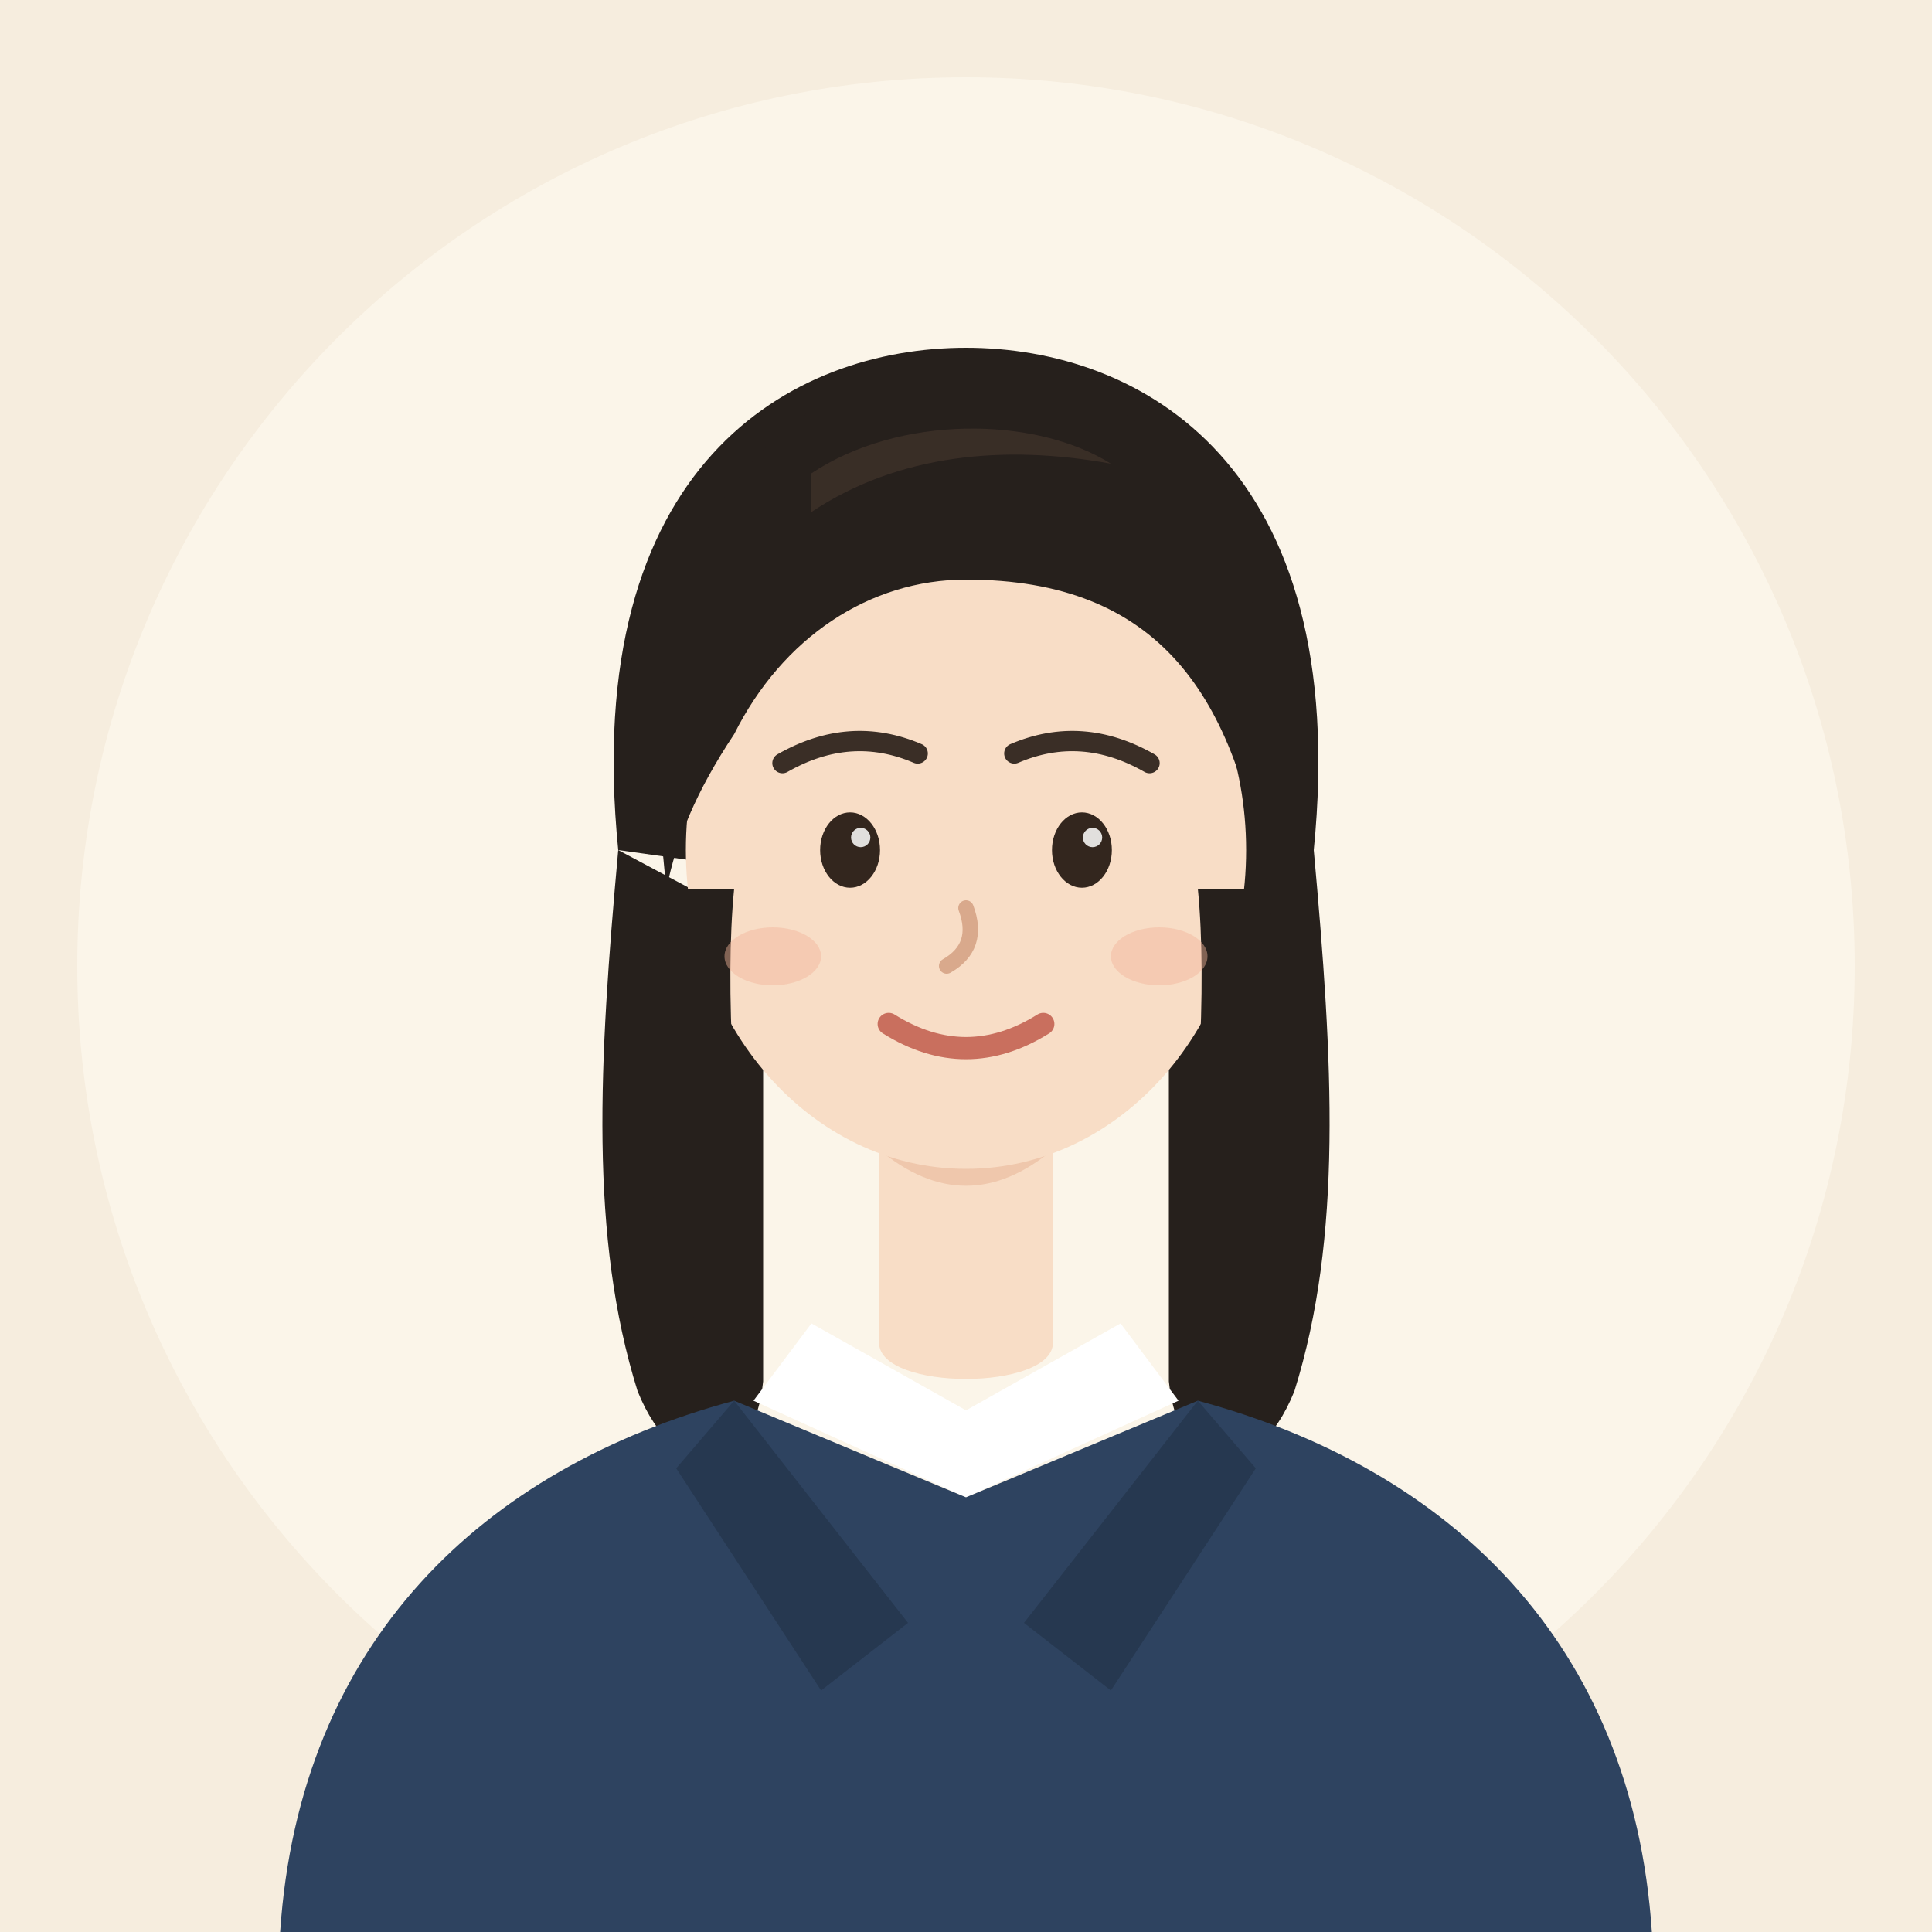
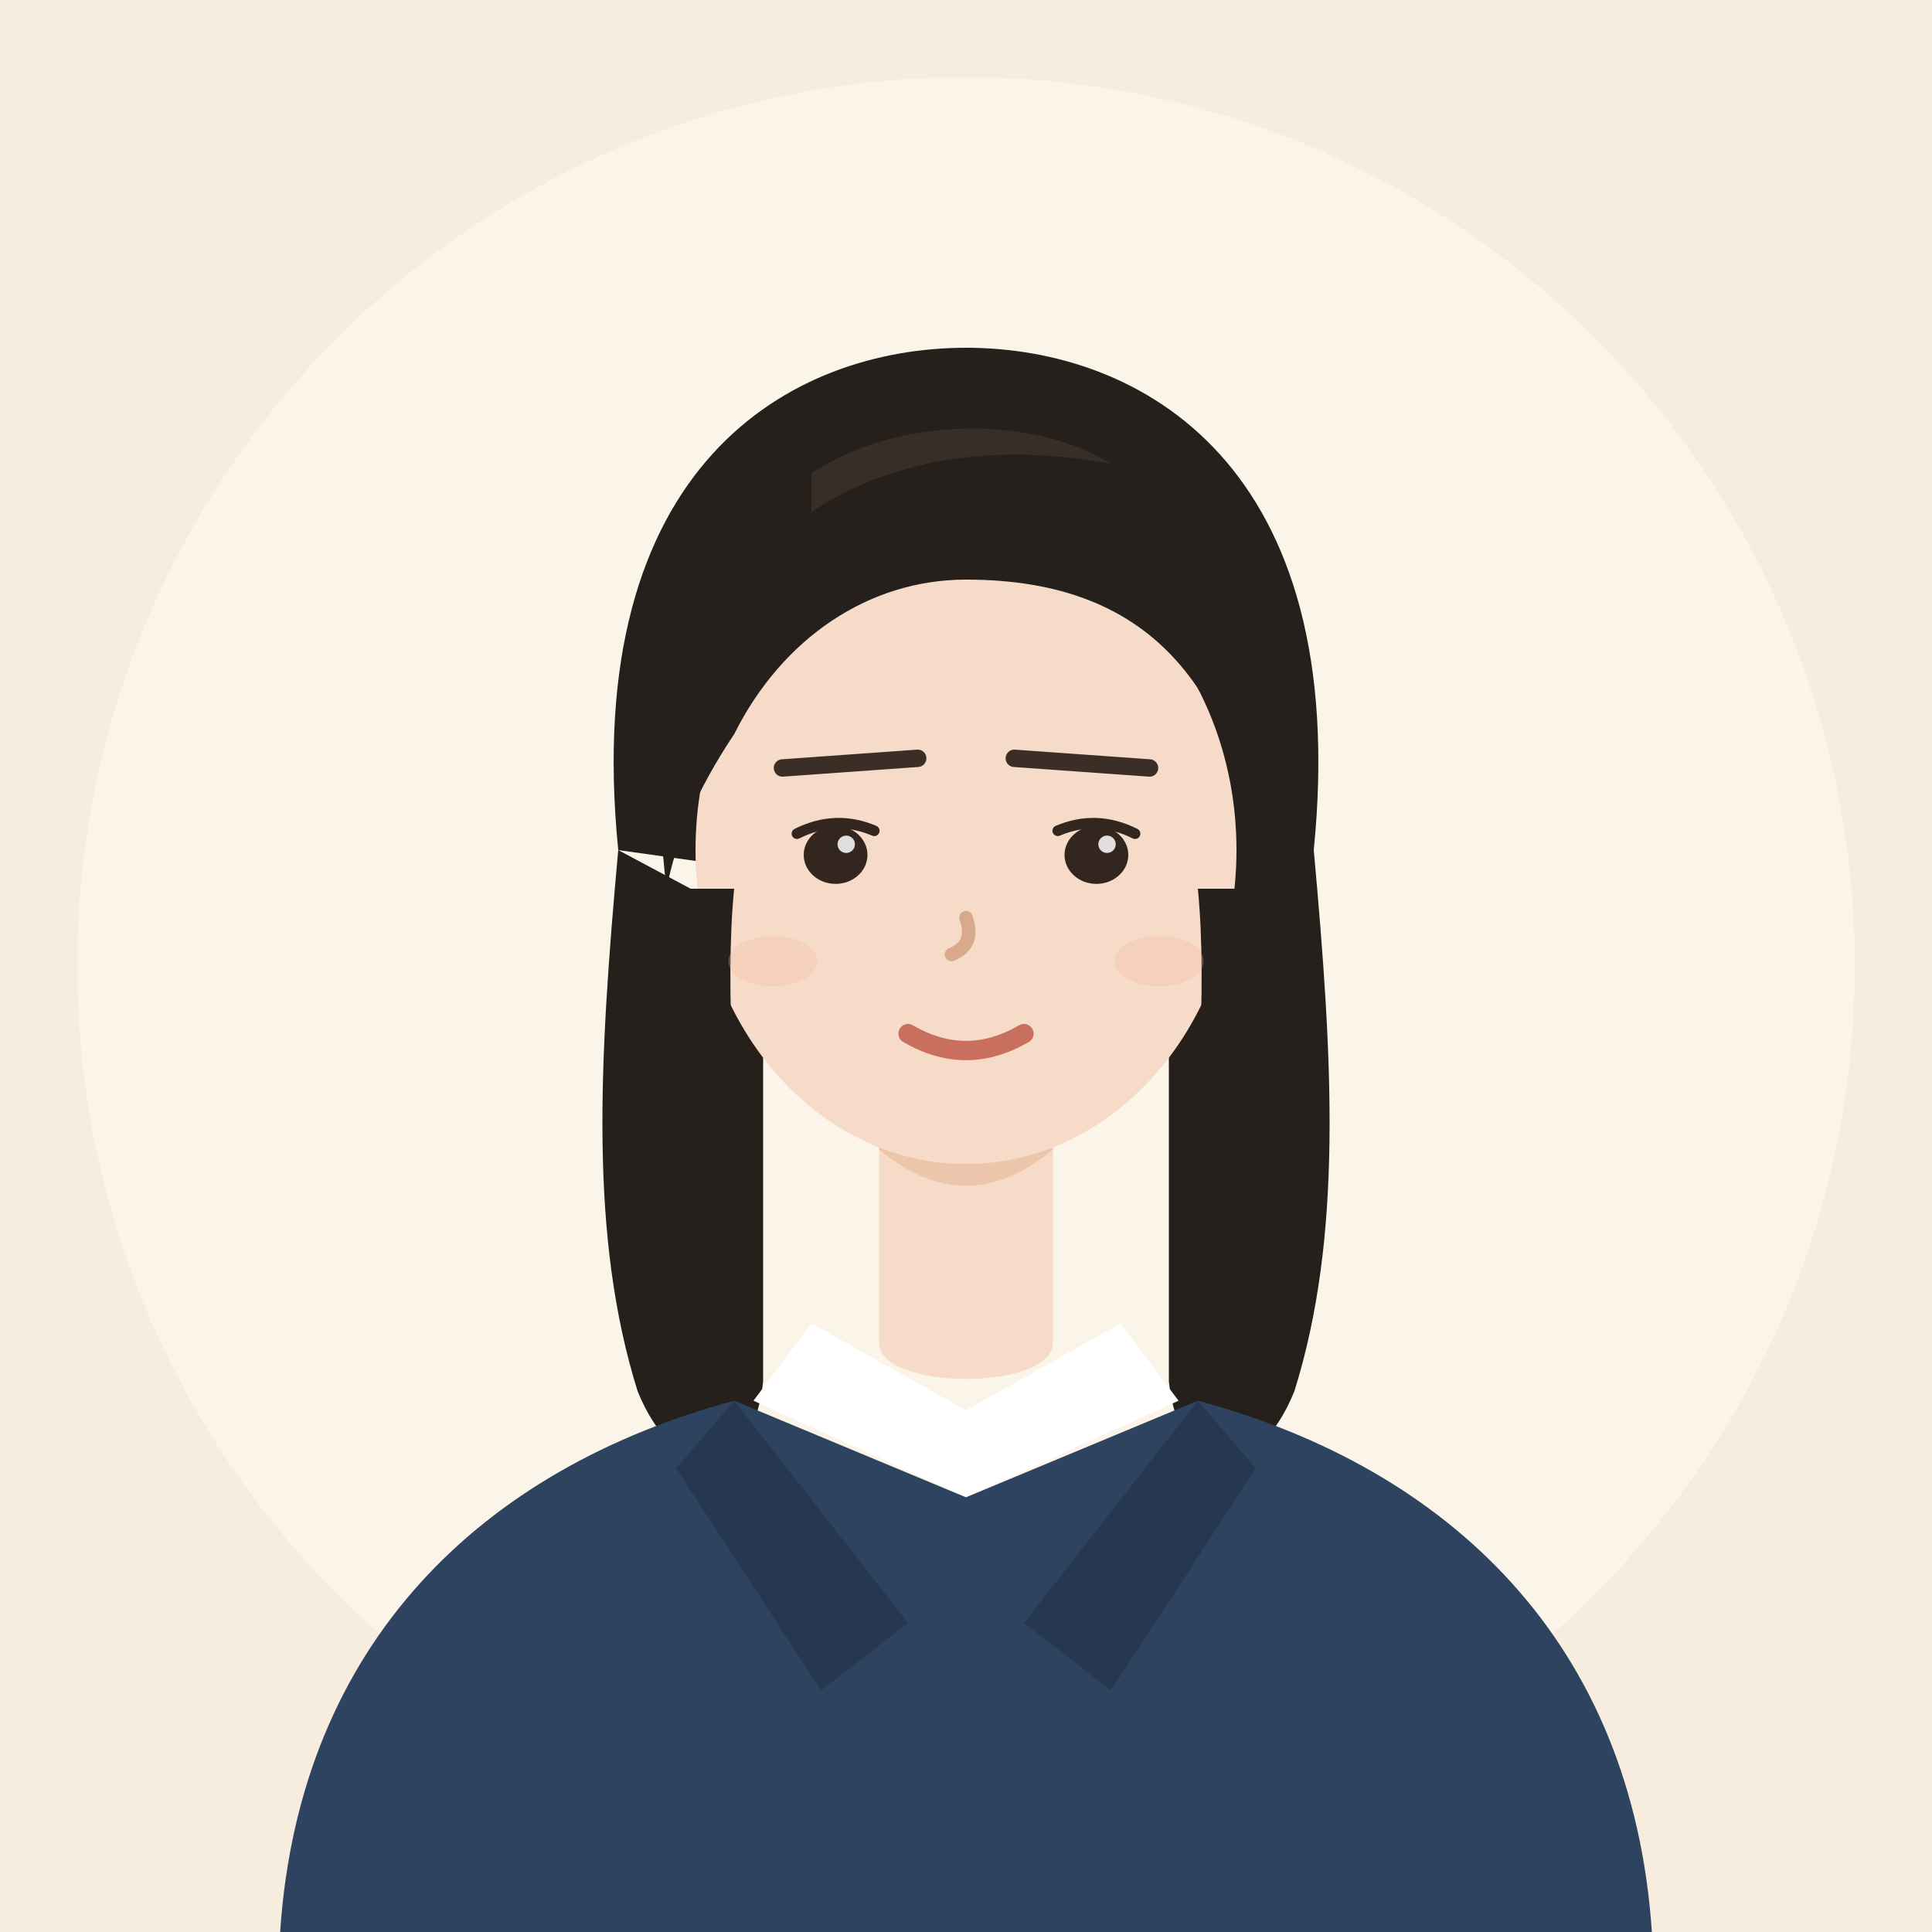
<svg xmlns="http://www.w3.org/2000/svg" viewBox="0 0 200 200">
  <rect width="200" height="200" fill="#F6EDDE" />
  <circle cx="100" cy="100" r="92" fill="#FBF5E9" />
  <path d="M64 88 C60 48 82 36 100 36 C118 36 140 48 136 88 C138 110 139 128 134 144 C130 154 122 153 121 143 L121 96 Z" fill="#26201C" />
  <path d="M64 88 C62 110 61 128 66 144 C70 154 78 153 79 143 L79 96 Z" fill="#26201C" />
  <path d="M78 145 L100 155 L122 145 L116 137 L100 146 L84 137 Z" fill="#FFFFFF" />
  <path d="M29 200 C31 170 50 152 76 145 L100 155 L124 145 C150 152 169 170 171 200 Z" fill="#2E4360" />
  <path d="M76 145 L94 168 L85 175 L70 152 Z" fill="#263850" />
  <path d="M124 145 L106 168 L115 175 L130 152 Z" fill="#263850" />
-   <path d="M91 110 h18 v29 c0 5 -18 5 -18 0 Z" fill="#F8DDC6" />
-   <path d="M91 110 h18 v9 c-6 5 -12 5 -18 0 Z" fill="#EFC7AC" />
-   <ellipse cx="100" cy="88" rx="29" ry="33" fill="#F8DDC6" />
+   <path d="M91 110 h18 v29 c0 5 -18 5 -18 0 Z" fill="#F6DCC8" />
+   <path d="M91 110 h18 v9 c-6 5 -12 5 -18 0 Z" fill="#ECC6AA" />
+   <ellipse cx="100" cy="88" rx="28" ry="32.5" fill="#F6DCC8" />
  <path d="M69 92 C64 50 84 38 100 38 C116 38 136 50 131 92 C128 72 120 60 100 60 C90 60 81 66 76 76 C72 82 70 87 69 92 Z" fill="#26201C" />
  <path d="M69 92 C66 106 66 122 70 134 C73 140 79 138 78 130 C76 118 75 102 76 92 Z" fill="#26201C" />
  <path d="M131 92 C134 106 134 122 130 134 C127 140 121 138 122 130 C124 118 125 102 124 92 Z" fill="#26201C" />
  <path d="M84 49 C93 43 107 43 115 48 C104 46 93 47 84 53 Z" fill="#42332B" opacity=".7" />
-   <path d="M81 79 q7 -4 14 -1" stroke="#3A2E26" stroke-width="2.1" fill="none" stroke-linecap="round" />
-   <path d="M105 78 q7 -3 14 1" stroke="#3A2E26" stroke-width="2.1" fill="none" stroke-linecap="round" />
-   <ellipse cx="88" cy="88" rx="3.1" ry="3.9" fill="#33261E" />
-   <ellipse cx="112" cy="88" rx="3.1" ry="3.9" fill="#33261E" />
-   <circle cx="89.1" cy="86.7" r="1" fill="#FFFFFF" opacity=".85" />
-   <circle cx="113.1" cy="86.7" r="1" fill="#FFFFFF" opacity=".85" />
-   <path d="M100 94 q1.5 4 -2 6" stroke="#D9A98C" stroke-width="1.6" fill="none" stroke-linecap="round" />
-   <path d="M92 106 q8 5 16 0" stroke="#C96F5E" stroke-width="2.3" fill="none" stroke-linecap="round" />
-   <ellipse cx="80" cy="99" rx="5" ry="3" fill="#F2B49A" opacity=".45" />
-   <ellipse cx="120" cy="99" rx="5" ry="3" fill="#F2B49A" opacity=".45" />
+   <path d="M81 79.5 L95 78.5" stroke="#3A2E26" stroke-width="1.8" stroke-linecap="round" />
+   <path d="M105 78.5 L119 79.5" stroke="#3A2E26" stroke-width="1.8" stroke-linecap="round" />
+   <ellipse cx="86.5" cy="88.5" rx="3.3" ry="3" fill="#33261E" />
+   <ellipse cx="113.5" cy="88.5" rx="3.3" ry="3" fill="#33261E" />
+   <circle cx="87.6" cy="87.4" r=".9" fill="#FFFFFF" opacity=".85" />
+   <circle cx="114.6" cy="87.4" r=".9" fill="#FFFFFF" opacity=".85" />
+   <path d="M82.5 86.3 Q86.5 84.3 90.5 86" stroke="#33261E" stroke-width="1.1" fill="none" stroke-linecap="round" />
+   <path d="M109.5 86 Q113.5 84.3 117.5 86.3" stroke="#33261E" stroke-width="1.1" fill="none" stroke-linecap="round" />
+   <path d="M100 95 q1 2.8 -1.5 3.8" stroke="#D9A98C" stroke-width="1.4" fill="none" stroke-linecap="round" />
+   <path d="M94 107 q6 3.5 12 0" stroke="#C96F5E" stroke-width="2" fill="none" stroke-linecap="round" />
+   <ellipse cx="80" cy="99.5" rx="4.6" ry="2.6" fill="#F2B49A" opacity=".3" />
+   <ellipse cx="120" cy="99.5" rx="4.6" ry="2.6" fill="#F2B49A" opacity=".3" />
</svg>
